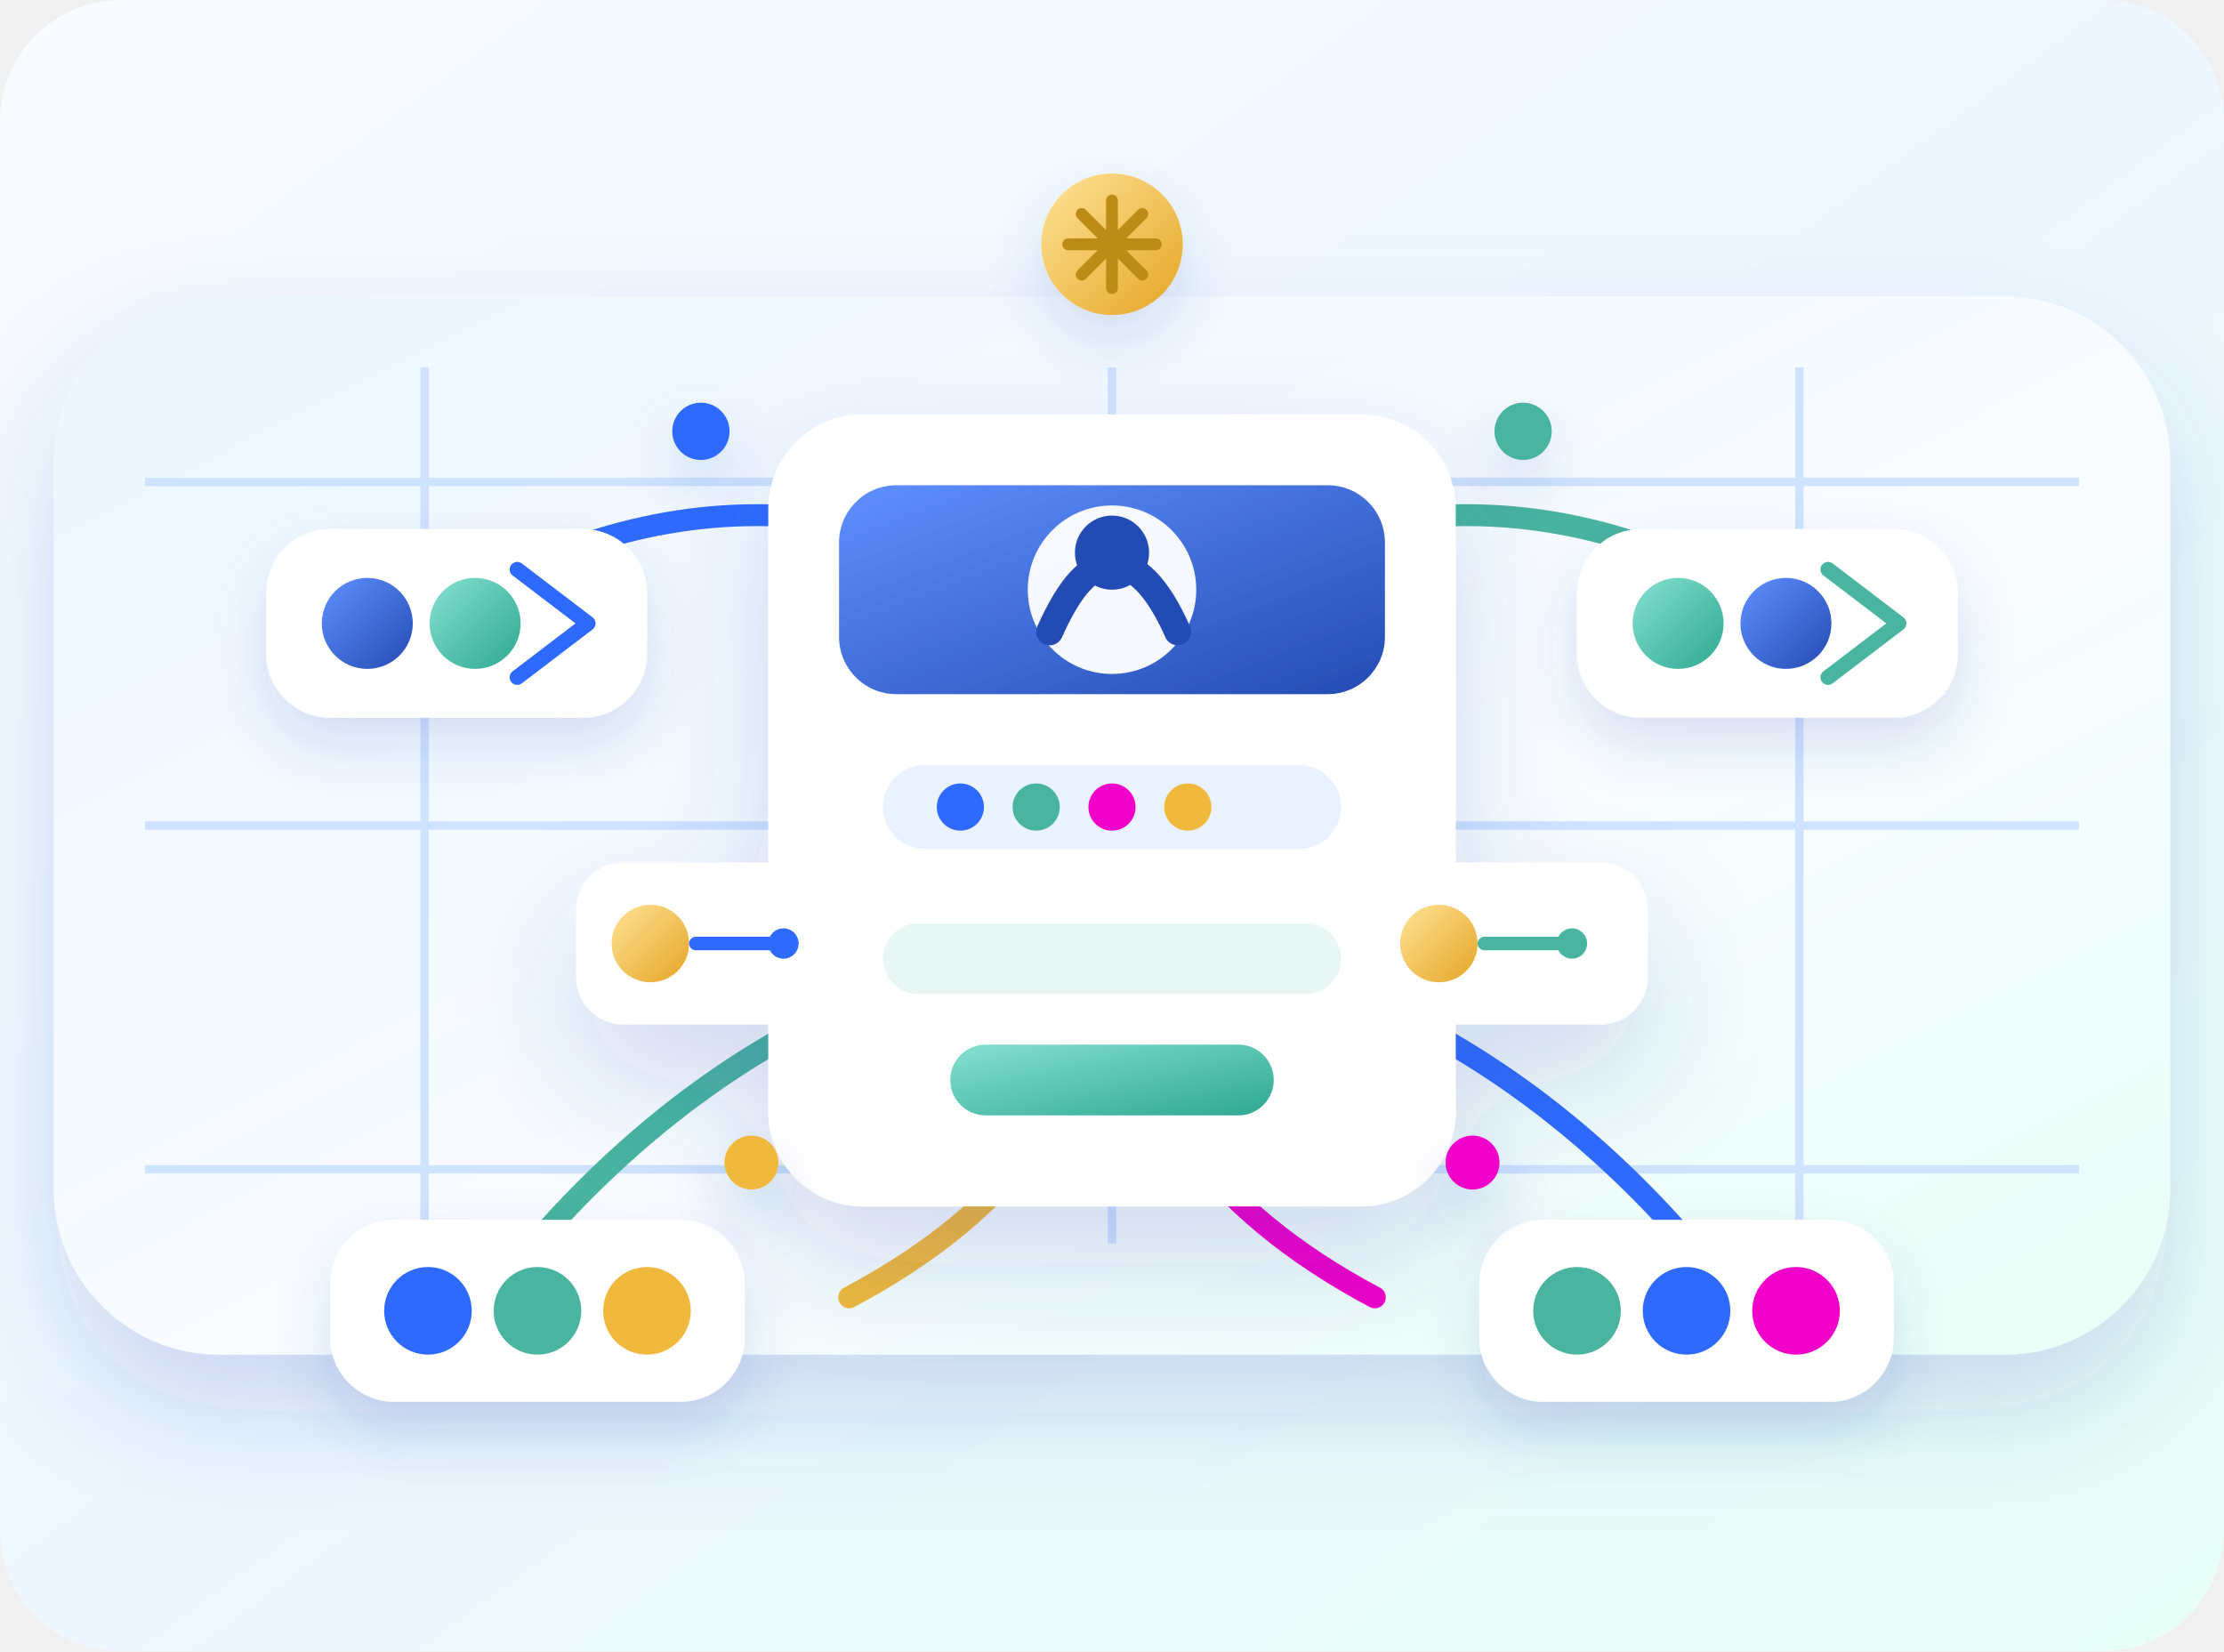
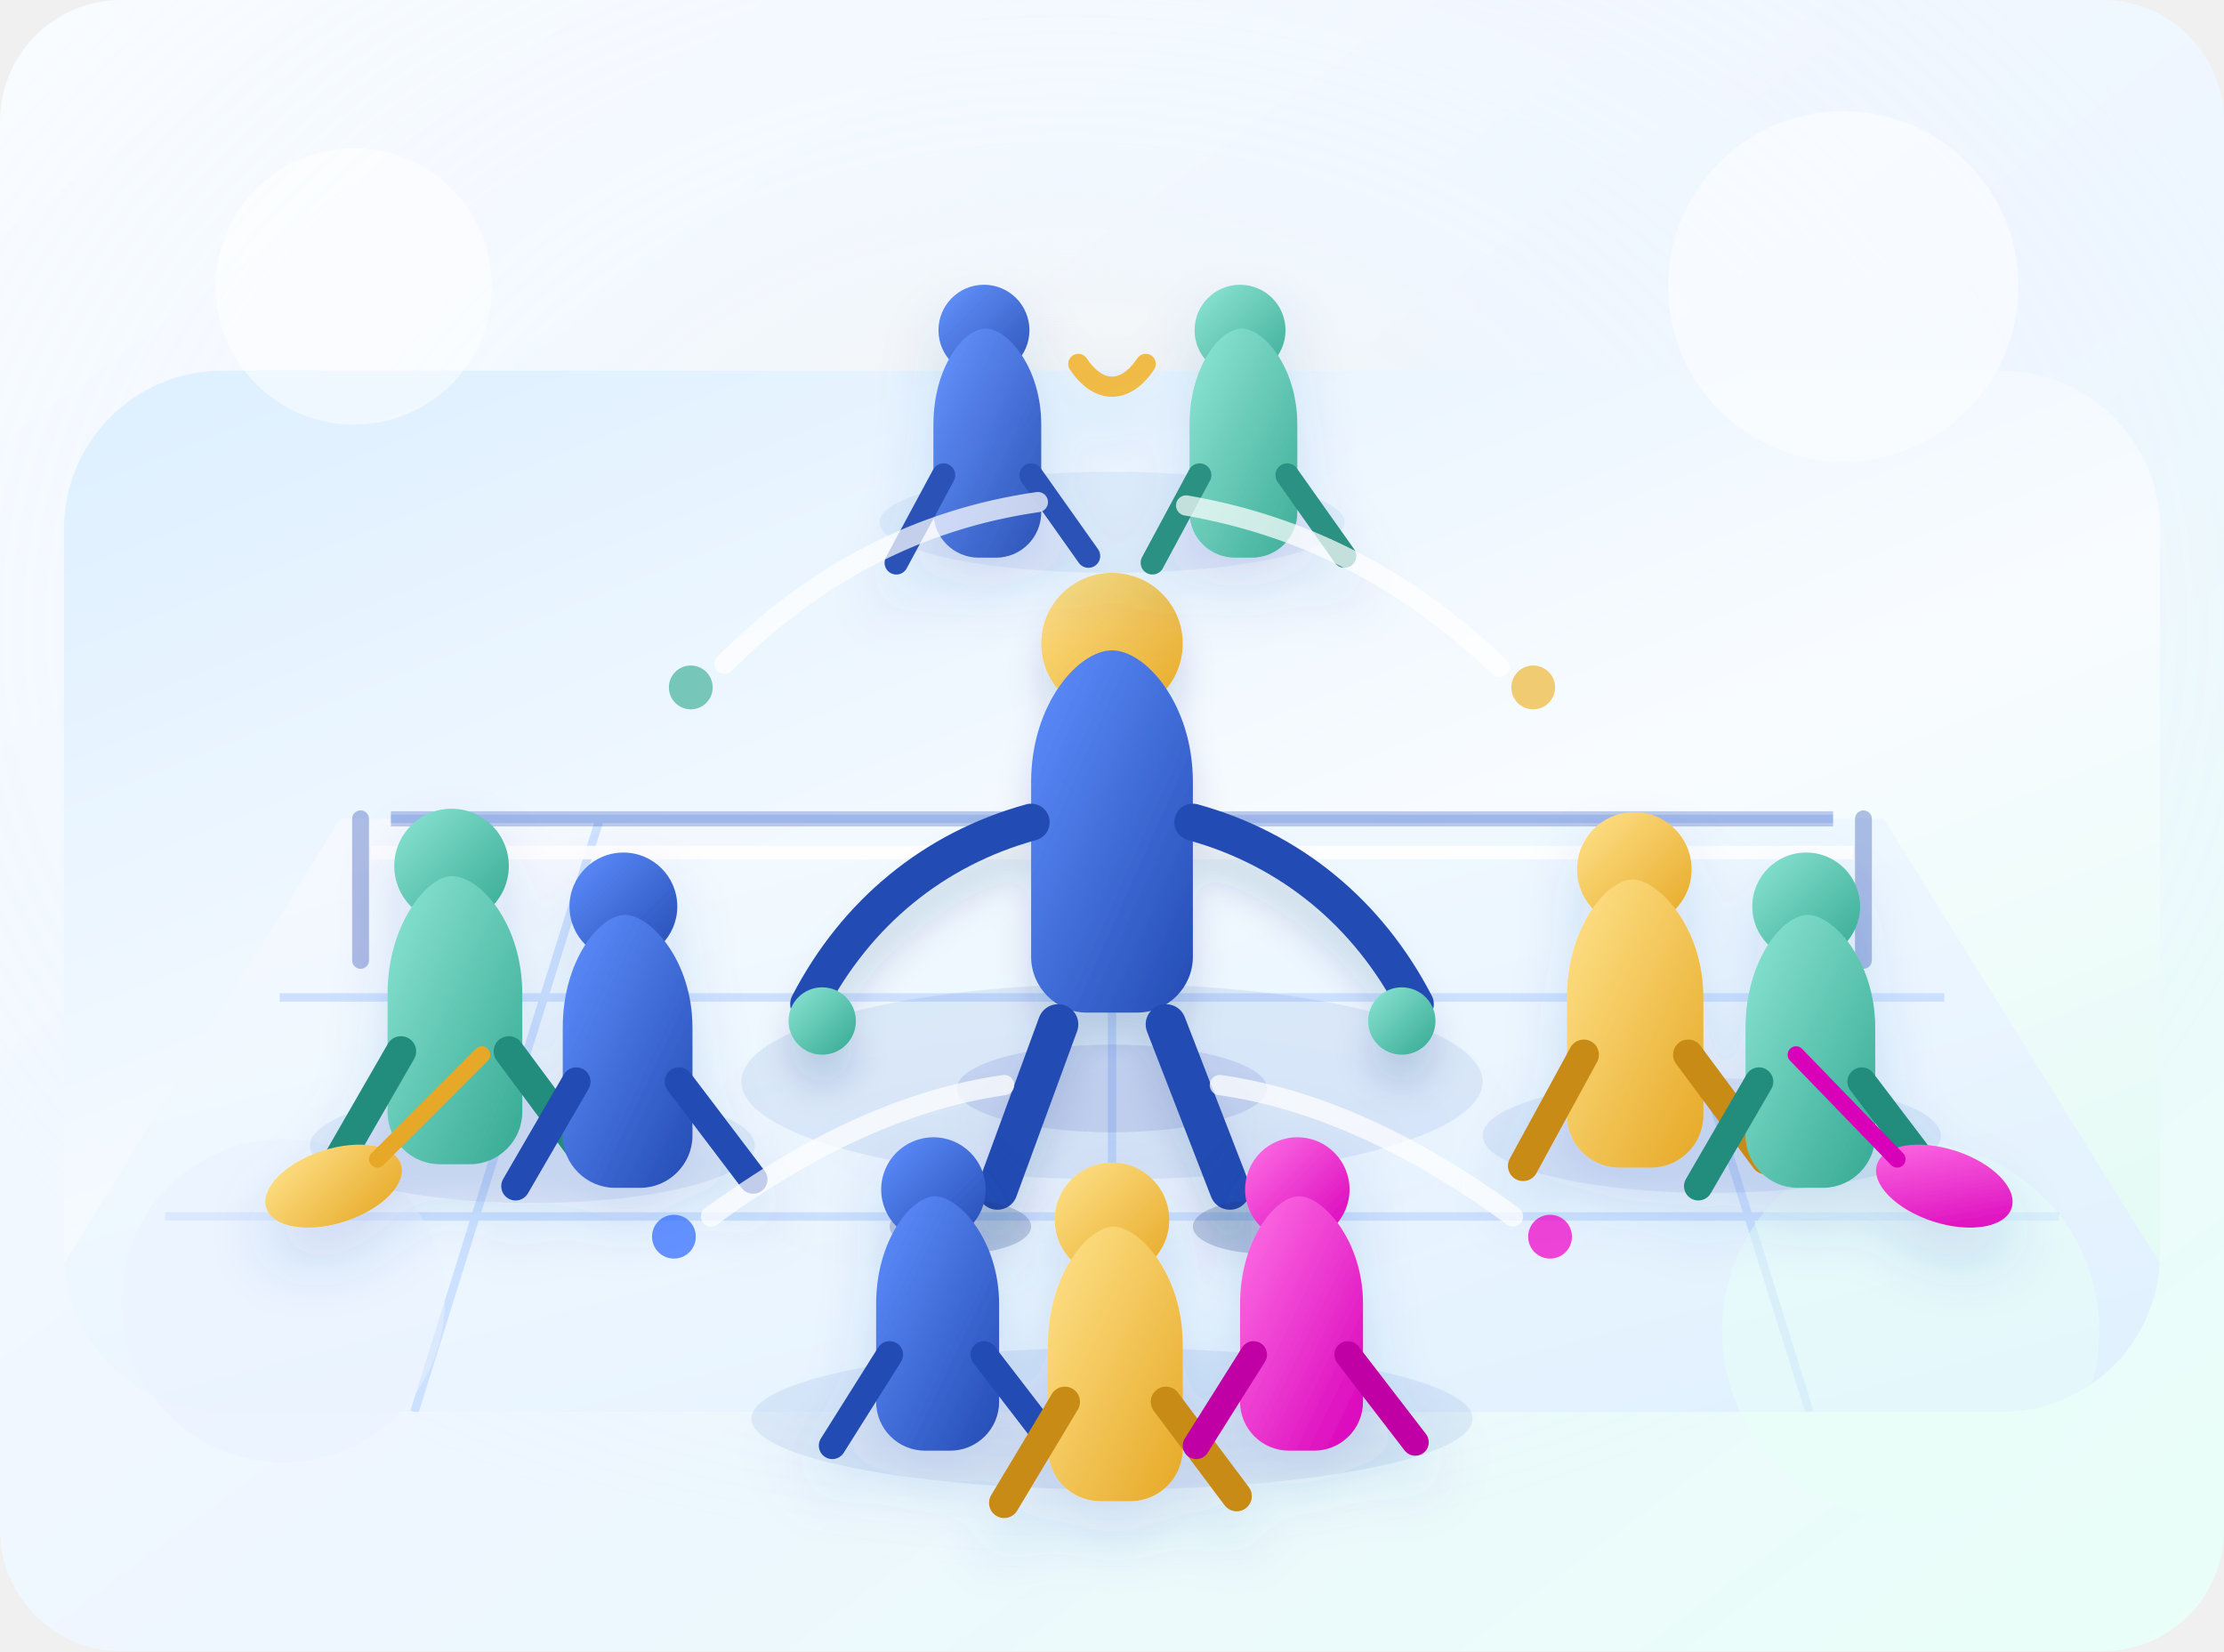
<svg xmlns="http://www.w3.org/2000/svg" viewBox="0 0 1320 980" role="img" aria-labelledby="title desc">
  <defs>
-     <linearGradient id="bg" x1="0" x2="1" y1="0" y2="1">
-       <stop offset="0" stop-color="#f8fbff" />
-       <stop offset=".5" stop-color="#eef7ff" />
-       <stop offset="1" stop-color="#e8fff7" />
+     <linearGradient id="sky" x1="0" x2="1" y1="0" y2="1">
+       <stop offset="0" stop-color="#f9fcff" />
+       <stop offset=".55" stop-color="#eef6ff" />
+       <stop offset="1" stop-color="#e9fff8" />
    </linearGradient>
-     <linearGradient id="court" x1="0" x2="1" y1="0" y2="1">
-       <stop offset="0" stop-color="#ecf6ff" />
-       <stop offset=".58" stop-color="#f9fcff" />
-       <stop offset="1" stop-color="#e8fff7" />
+     <linearGradient id="court" x1=".1" x2=".9" y1="0" y2="1">
+       <stop offset="0" stop-color="#dff0ff" />
+       <stop offset=".55" stop-color="#f9fcff" />
+       <stop offset="1" stop-color="#e2fbf4" />
+     </linearGradient>
+     <linearGradient id="floor" x1="0" x2="1" y1="0" y2="1">
+       <stop offset="0" stop-color="#f7fbff" />
+       <stop offset="1" stop-color="#dfefff" />
    </linearGradient>
    <linearGradient id="blue" x1="0" x2="1" y1="0" y2="1">
      <stop offset="0" stop-color="#5f90ff" />
      <stop offset="1" stop-color="#244bb3" />
    </linearGradient>
    <linearGradient id="mint" x1="0" x2="1" y1="0" y2="1">
-       <stop offset="0" stop-color="#86e1d1" />
-       <stop offset="1" stop-color="#2ea891" />
+       <stop offset="0" stop-color="#8ce5d4" />
+       <stop offset="1" stop-color="#35a992" />
    </linearGradient>
    <linearGradient id="gold" x1="0" x2="1" y1="0" y2="1">
-       <stop offset="0" stop-color="#ffe397" />
-       <stop offset="1" stop-color="#e5a625" />
+       <stop offset="0" stop-color="#ffe38c" />
+       <stop offset="1" stop-color="#e6a825" />
    </linearGradient>
-     <linearGradient id="pink" x1="0" x2="1" y1="0" y2="1">
-       <stop offset="0" stop-color="#ff6fe5" />
-       <stop offset="1" stop-color="#d900ba" />
+     <linearGradient id="magenta" x1="0" x2="1" y1="0" y2="1">
+       <stop offset="0" stop-color="#ff72e6" />
+       <stop offset="1" stop-color="#d800b9" />
    </linearGradient>
-     <filter id="deepShadow" x="-20%" y="-20%" width="140%" height="150%">
-       <feDropShadow dx="0" dy="34" stdDeviation="34" flood-color="#244bb3" flood-opacity=".18" />
+     <radialGradient id="warmLight" cx=".48" cy=".38" r=".58">
+       <stop offset="0" stop-color="#fff5d6" stop-opacity=".85" />
+       <stop offset=".5" stop-color="#eaf2ff" stop-opacity=".12" />
+       <stop offset="1" stop-color="#eaf2ff" stop-opacity="0" />
+     </radialGradient>
+     <filter id="softShadow" x="-40%" y="-40%" width="180%" height="190%">
+       <feDropShadow dx="0" dy="20" stdDeviation="18" flood-color="#244bb3" flood-opacity=".16" />
    </filter>
-     <filter id="softShadow" x="-30%" y="-30%" width="160%" height="170%">
-       <feDropShadow dx="0" dy="16" stdDeviation="16" flood-color="#244bb3" flood-opacity=".16" />
+     <filter id="deepShadow" x="-35%" y="-35%" width="170%" height="180%">
+       <feDropShadow dx="0" dy="34" stdDeviation="32" flood-color="#244bb3" flood-opacity=".18" />
    </filter>
+     <filter id="floorShadow" x="-50%" y="-50%" width="200%" height="220%">
+       <feDropShadow dx="0" dy="18" stdDeviation="10" flood-color="#0f2a70" flood-opacity=".15" />
+     </filter>
+     <clipPath id="courtClip">
+       <path d="M132 220h1056c52 0 94 42 94 94v430c0 52-42 94-94 94H132c-52 0-94-42-94-94V314c0-52 42-94 94-94Z" />
+     </clipPath>
  </defs>
-   <rect width="1320" height="980" rx="72" fill="url(#bg)" />
-   <path d="M130 176h1060c54 0 98 44 98 98v432c0 54-44 98-98 98H130c-54 0-98-44-98-98V274c0-54 44-98 98-98Z" fill="url(#court)" filter="url(#deepShadow)" />
-   <path d="M86 286h1148M86 490h1148M86 694h1148M252 218v520M660 218v520M1068 218v520" fill="none" stroke="#cfe2ff" stroke-width="5" />
-   <g fill="none" stroke-linecap="round" stroke-width="13">
-     <path d="M660 376C518 282 378 282 240 378" stroke="#2f6bff" />
-     <path d="M660 376c142-94 282-94 420 2" stroke="#49b4a0" />
-     <path d="M660 554C515 570 394 640 296 764" stroke="#49b4a0" />
-     <path d="M660 554c145 16 266 86 364 210" stroke="#2f6bff" />
-     <path d="M660 554c-6 92-58 164-156 216" stroke="#f0b83c" />
-     <path d="M660 554c6 92 58 164 156 216" stroke="#f000c8" />
+   <rect width="1320" height="980" rx="72" fill="url(#sky)" />
+   <rect width="1320" height="980" rx="72" fill="url(#warmLight)" />
+   <g clip-path="url(#courtClip)">
+     <rect x="38" y="220" width="1244" height="618" rx="94" fill="url(#court)" />
+     <path d="M-18 840 202 486h916l220 354Z" fill="url(#floor)" opacity=".92" />
+     <path d="M232 486h856M166 592h988M98 722h1124M356 486 246 838M660 486v352M964 486l110 352" fill="none" stroke="#c7ddff" stroke-width="5" opacity=".85" />
+     <path d="M232 486h856" stroke="#244bb3" stroke-width="9" opacity=".28" />
+     <path d="M220 506h880" stroke="#ffffff" stroke-width="8" opacity=".9" />
+     <path d="M214 486v84M1106 486v84" stroke="#244bb3" stroke-linecap="round" stroke-width="10" opacity=".35" />
+   </g>
+   <g opacity=".5">
+     <circle cx="210" cy="170" r="82" fill="#ffffff" />
+     <circle cx="1094" cy="170" r="104" fill="#ffffff" />
+     <circle cx="1134" cy="790" r="112" fill="#e8fff7" />
+     <circle cx="168" cy="772" r="96" fill="#eaf2ff" />
  </g>
  <g filter="url(#deepShadow)">
-     <rect x="456" y="246" width="408" height="470" rx="56" fill="#fff" />
-     <rect x="498" y="288" width="324" height="124" rx="34" fill="url(#blue)" />
-     <circle cx="660" cy="350" r="50" fill="#fff" opacity=".95" />
-     <circle cx="660" cy="328" r="22" fill="#244bb3" />
-     <path d="M623 375c12-27 24-40 37-40 14 0 27 13 39 40" fill="none" stroke="#244bb3" stroke-linecap="round" stroke-width="16" />
-     <rect x="524" y="454" width="272" height="50" rx="25" fill="#eaf2ff" />
-     <circle cx="570" cy="479" r="14" fill="#2f6bff" />
-     <circle cx="615" cy="479" r="14" fill="#49b4a0" />
-     <circle cx="660" cy="479" r="14" fill="#f000c8" />
-     <circle cx="705" cy="479" r="14" fill="#f0b83c" />
-     <rect x="524" y="548" width="272" height="42" rx="21" fill="#e8f7f3" />
-     <rect x="564" y="620" width="192" height="42" rx="21" fill="url(#mint)" />
-     <rect x="342" y="512" width="168" height="96" rx="28" fill="#fff" />
-     <circle cx="386" cy="560" r="23" fill="url(#gold)" />
-     <path d="M413 560h52" stroke="#2f6bff" stroke-width="8" stroke-linecap="round" />
-     <circle cx="465" cy="560" r="9" fill="#2f6bff" />
-     <rect x="810" y="512" width="168" height="96" rx="28" fill="#fff" />
-     <circle cx="854" cy="560" r="23" fill="url(#gold)" />
-     <path d="M881 560h52" stroke="#49b4a0" stroke-width="8" stroke-linecap="round" />
-     <circle cx="933" cy="560" r="9" fill="#49b4a0" />
+     <ellipse cx="660" cy="642" rx="220" ry="58" fill="#244bb3" opacity=".08" />
  </g>
-   <g filter="url(#softShadow)">
-     <rect x="158" y="314" width="226" height="112" rx="38" fill="#fff" />
-     <circle cx="218" cy="370" r="27" fill="url(#blue)" />
-     <circle cx="282" cy="370" r="27" fill="url(#mint)" />
-     <path d="M307 338l42 32-42 32" fill="none" stroke="#2f6bff" stroke-linecap="round" stroke-linejoin="round" stroke-width="9" />
-     <rect x="936" y="314" width="226" height="112" rx="38" fill="#fff" />
-     <circle cx="996" cy="370" r="27" fill="url(#mint)" />
-     <circle cx="1060" cy="370" r="27" fill="url(#blue)" />
-     <path d="M1085 338l42 32-42 32" fill="none" stroke="#49b4a0" stroke-linecap="round" stroke-linejoin="round" stroke-width="9" />
-     <rect x="196" y="724" width="246" height="108" rx="38" fill="#fff" />
-     <circle cx="254" cy="778" r="26" fill="#2f6bff" />
-     <circle cx="319" cy="778" r="26" fill="#49b4a0" />
-     <circle cx="384" cy="778" r="26" fill="#f0b83c" />
-     <rect x="878" y="724" width="246" height="108" rx="38" fill="#fff" />
-     <circle cx="936" cy="778" r="26" fill="#49b4a0" />
-     <circle cx="1001" cy="778" r="26" fill="#2f6bff" />
-     <circle cx="1066" cy="778" r="26" fill="#f000c8" />
+   <g id="host" filter="url(#floorShadow)">
+     <ellipse cx="660" cy="646" rx="92" ry="26" fill="#244bb3" opacity=".13" />
+     <circle cx="660" cy="382" r="42" fill="url(#gold)" />
+     <path d="M612 464c0-46 28-78 48-78s48 32 48 78v104c0 18-15 33-33 33h-30c-18 0-33-15-33-33Z" fill="url(#blue)" />
+     <path d="M612 488c-58 16-104 54-132 108" fill="none" stroke="#244bb3" stroke-linecap="round" stroke-width="22" />
+     <path d="M708 488c58 16 104 54 132 108" fill="none" stroke="#244bb3" stroke-linecap="round" stroke-width="22" />
+     <path d="M628 608 592 706M692 608l38 98" stroke="#244bb3" stroke-linecap="round" stroke-width="24" />
+     <ellipse cx="570" cy="728" rx="42" ry="16" fill="#0f2a70" opacity=".2" />
+     <ellipse cx="750" cy="728" rx="42" ry="16" fill="#0f2a70" opacity=".2" />
+     <circle cx="488" cy="606" r="20" fill="url(#mint)" />
+     <circle cx="832" cy="606" r="20" fill="url(#mint)" />
  </g>
-   <g filter="url(#softShadow)">
-     <circle cx="660" cy="145" r="42" fill="url(#gold)" />
-     <path d="M660 119v52M634 145h52M642 127l36 36M678 127l-36 36" stroke="#bd8c12" stroke-linecap="round" stroke-width="7" />
-     <circle cx="416" cy="256" r="17" fill="#2f6bff" />
-     <circle cx="904" cy="256" r="17" fill="#49b4a0" />
-     <circle cx="446" cy="690" r="16" fill="#f0b83c" />
-     <circle cx="874" cy="690" r="16" fill="#f000c8" />
+   <g id="left-group" filter="url(#softShadow)">
+     <ellipse cx="316" cy="680" rx="132" ry="34" fill="#244bb3" opacity=".08" />
+     <g>
+       <circle cx="268" cy="514" r="34" fill="url(#mint)" />
+       <path d="M230 590c0-42 24-70 38-70 17 0 42 28 42 70v70c0 17-14 31-31 31h-18c-17 0-31-14-31-31Z" fill="url(#mint)" />
+       <path d="M238 624 200 690M302 624l46 62" stroke="#248c7d" stroke-linecap="round" stroke-width="18" />
+     </g>
+     <g>
+       <circle cx="370" cy="538" r="32" fill="url(#blue)" />
+       <path d="M334 610c0-40 22-67 37-67s40 27 40 67v64c0 17-14 31-31 31h-15c-17 0-31-14-31-31Z" fill="url(#blue)" />
+       <path d="M342 642 306 704M403 642l44 58" stroke="#244bb3" stroke-linecap="round" stroke-width="17" />
+     </g>
+     <ellipse cx="198" cy="704" rx="42" ry="22" transform="rotate(-18 198 704)" fill="url(#gold)" />
+     <path d="M224 688 286 626" stroke="#e6a825" stroke-linecap="round" stroke-width="10" />
+   </g>
+   <g id="right-group" filter="url(#softShadow)">
+     <ellipse cx="1016" cy="674" rx="136" ry="34" fill="#244bb3" opacity=".08" />
+     <g>
+       <circle cx="970" cy="516" r="34" fill="url(#gold)" />
+       <path d="M930 592c0-42 24-70 39-70s42 28 42 70v70c0 17-14 31-31 31h-19c-17 0-31-14-31-31Z" fill="url(#gold)" />
+       <path d="M940 626 904 692M1002 626l46 62" stroke="#c88b15" stroke-linecap="round" stroke-width="18" />
+     </g>
+     <g>
+       <circle cx="1072" cy="538" r="32" fill="url(#mint)" />
+       <path d="M1036 610c0-40 22-67 37-67s40 27 40 67v64c0 17-14 31-31 31h-15c-17 0-31-14-31-31Z" fill="url(#mint)" />
+       <path d="M1044 642 1008 704M1105 642l44 58" stroke="#248c7d" stroke-linecap="round" stroke-width="17" />
+     </g>
+     <ellipse cx="1154" cy="704" rx="42" ry="22" transform="rotate(18 1154 704)" fill="url(#magenta)" />
+     <path d="M1126 688 1066 626" stroke="#d800b9" stroke-linecap="round" stroke-width="10" />
+   </g>
+   <g id="back-pair" filter="url(#softShadow)" opacity=".95">
+     <ellipse cx="660" cy="310" rx="138" ry="30" fill="#244bb3" opacity=".07" />
+     <g>
+       <circle cx="584" cy="196" r="27" fill="url(#blue)" />
+       <path d="M554 252c0-34 18-57 31-57s33 23 33 57v52c0 15-12 27-27 27h-10c-15 0-27-12-27-27Z" fill="url(#blue)" />
+       <path d="M560 282 532 334M612 282l34 48" stroke="#244bb3" stroke-linecap="round" stroke-width="14" />
+     </g>
+     <g>
+       <circle cx="736" cy="196" r="27" fill="url(#mint)" />
+       <path d="M706 252c0-34 18-57 31-57s33 23 33 57v52c0 15-12 27-27 27h-10c-15 0-27-12-27-27Z" fill="url(#mint)" />
+       <path d="M712 282 684 334M764 282l34 48" stroke="#248c7d" stroke-linecap="round" stroke-width="14" />
+     </g>
+     <path d="M640 216c12 18 28 18 40 0" fill="none" stroke="#f0b83c" stroke-linecap="round" stroke-width="12" />
+   </g>
+   <g id="front-friends" filter="url(#softShadow)">
+     <ellipse cx="660" cy="842" rx="214" ry="42" fill="#244bb3" opacity=".08" />
+     <g>
+       <circle cx="554" cy="706" r="31" fill="url(#blue)" />
+       <path d="M520 774c0-38 21-64 35-64s38 26 38 64v58c0 16-13 29-29 29h-15c-16 0-29-13-29-29Z" fill="url(#blue)" />
+       <path d="M528 804 494 858M584 804l40 52" stroke="#244bb3" stroke-linecap="round" stroke-width="16" />
+     </g>
+     <g>
+       <circle cx="660" cy="724" r="34" fill="url(#gold)" />
+       <path d="M622 798c0-42 24-70 39-70s41 28 41 70v62c0 17-14 31-31 31h-18c-17 0-31-14-31-31Z" fill="url(#gold)" />
+       <path d="M632 832 596 892M692 832l42 56" stroke="#c88b15" stroke-linecap="round" stroke-width="18" />
+     </g>
+     <g>
+       <circle cx="770" cy="706" r="31" fill="url(#magenta)" />
+       <path d="M736 774c0-38 21-64 35-64s38 26 38 64v58c0 16-13 29-29 29h-15c-16 0-29-13-29-29Z" fill="url(#magenta)" />
+       <path d="M744 804 710 858M800 804l40 52" stroke="#c000a5" stroke-linecap="round" stroke-width="16" />
+     </g>
+   </g>
+   <g opacity=".72">
+     <path d="M430 394c54-54 116-86 186-96M704 300c70 12 132 44 186 96M422 722c60-44 118-70 174-78M724 644c56 8 114 34 174 78" fill="none" stroke="#ffffff" stroke-linecap="round" stroke-width="12" />
+     <circle cx="410" cy="408" r="13" fill="#49b4a0" />
+     <circle cx="910" cy="408" r="13" fill="#f0b83c" />
+     <circle cx="400" cy="734" r="13" fill="#2f6bff" />
+     <circle cx="920" cy="734" r="13" fill="#f000c8" />
  </g>
</svg>
